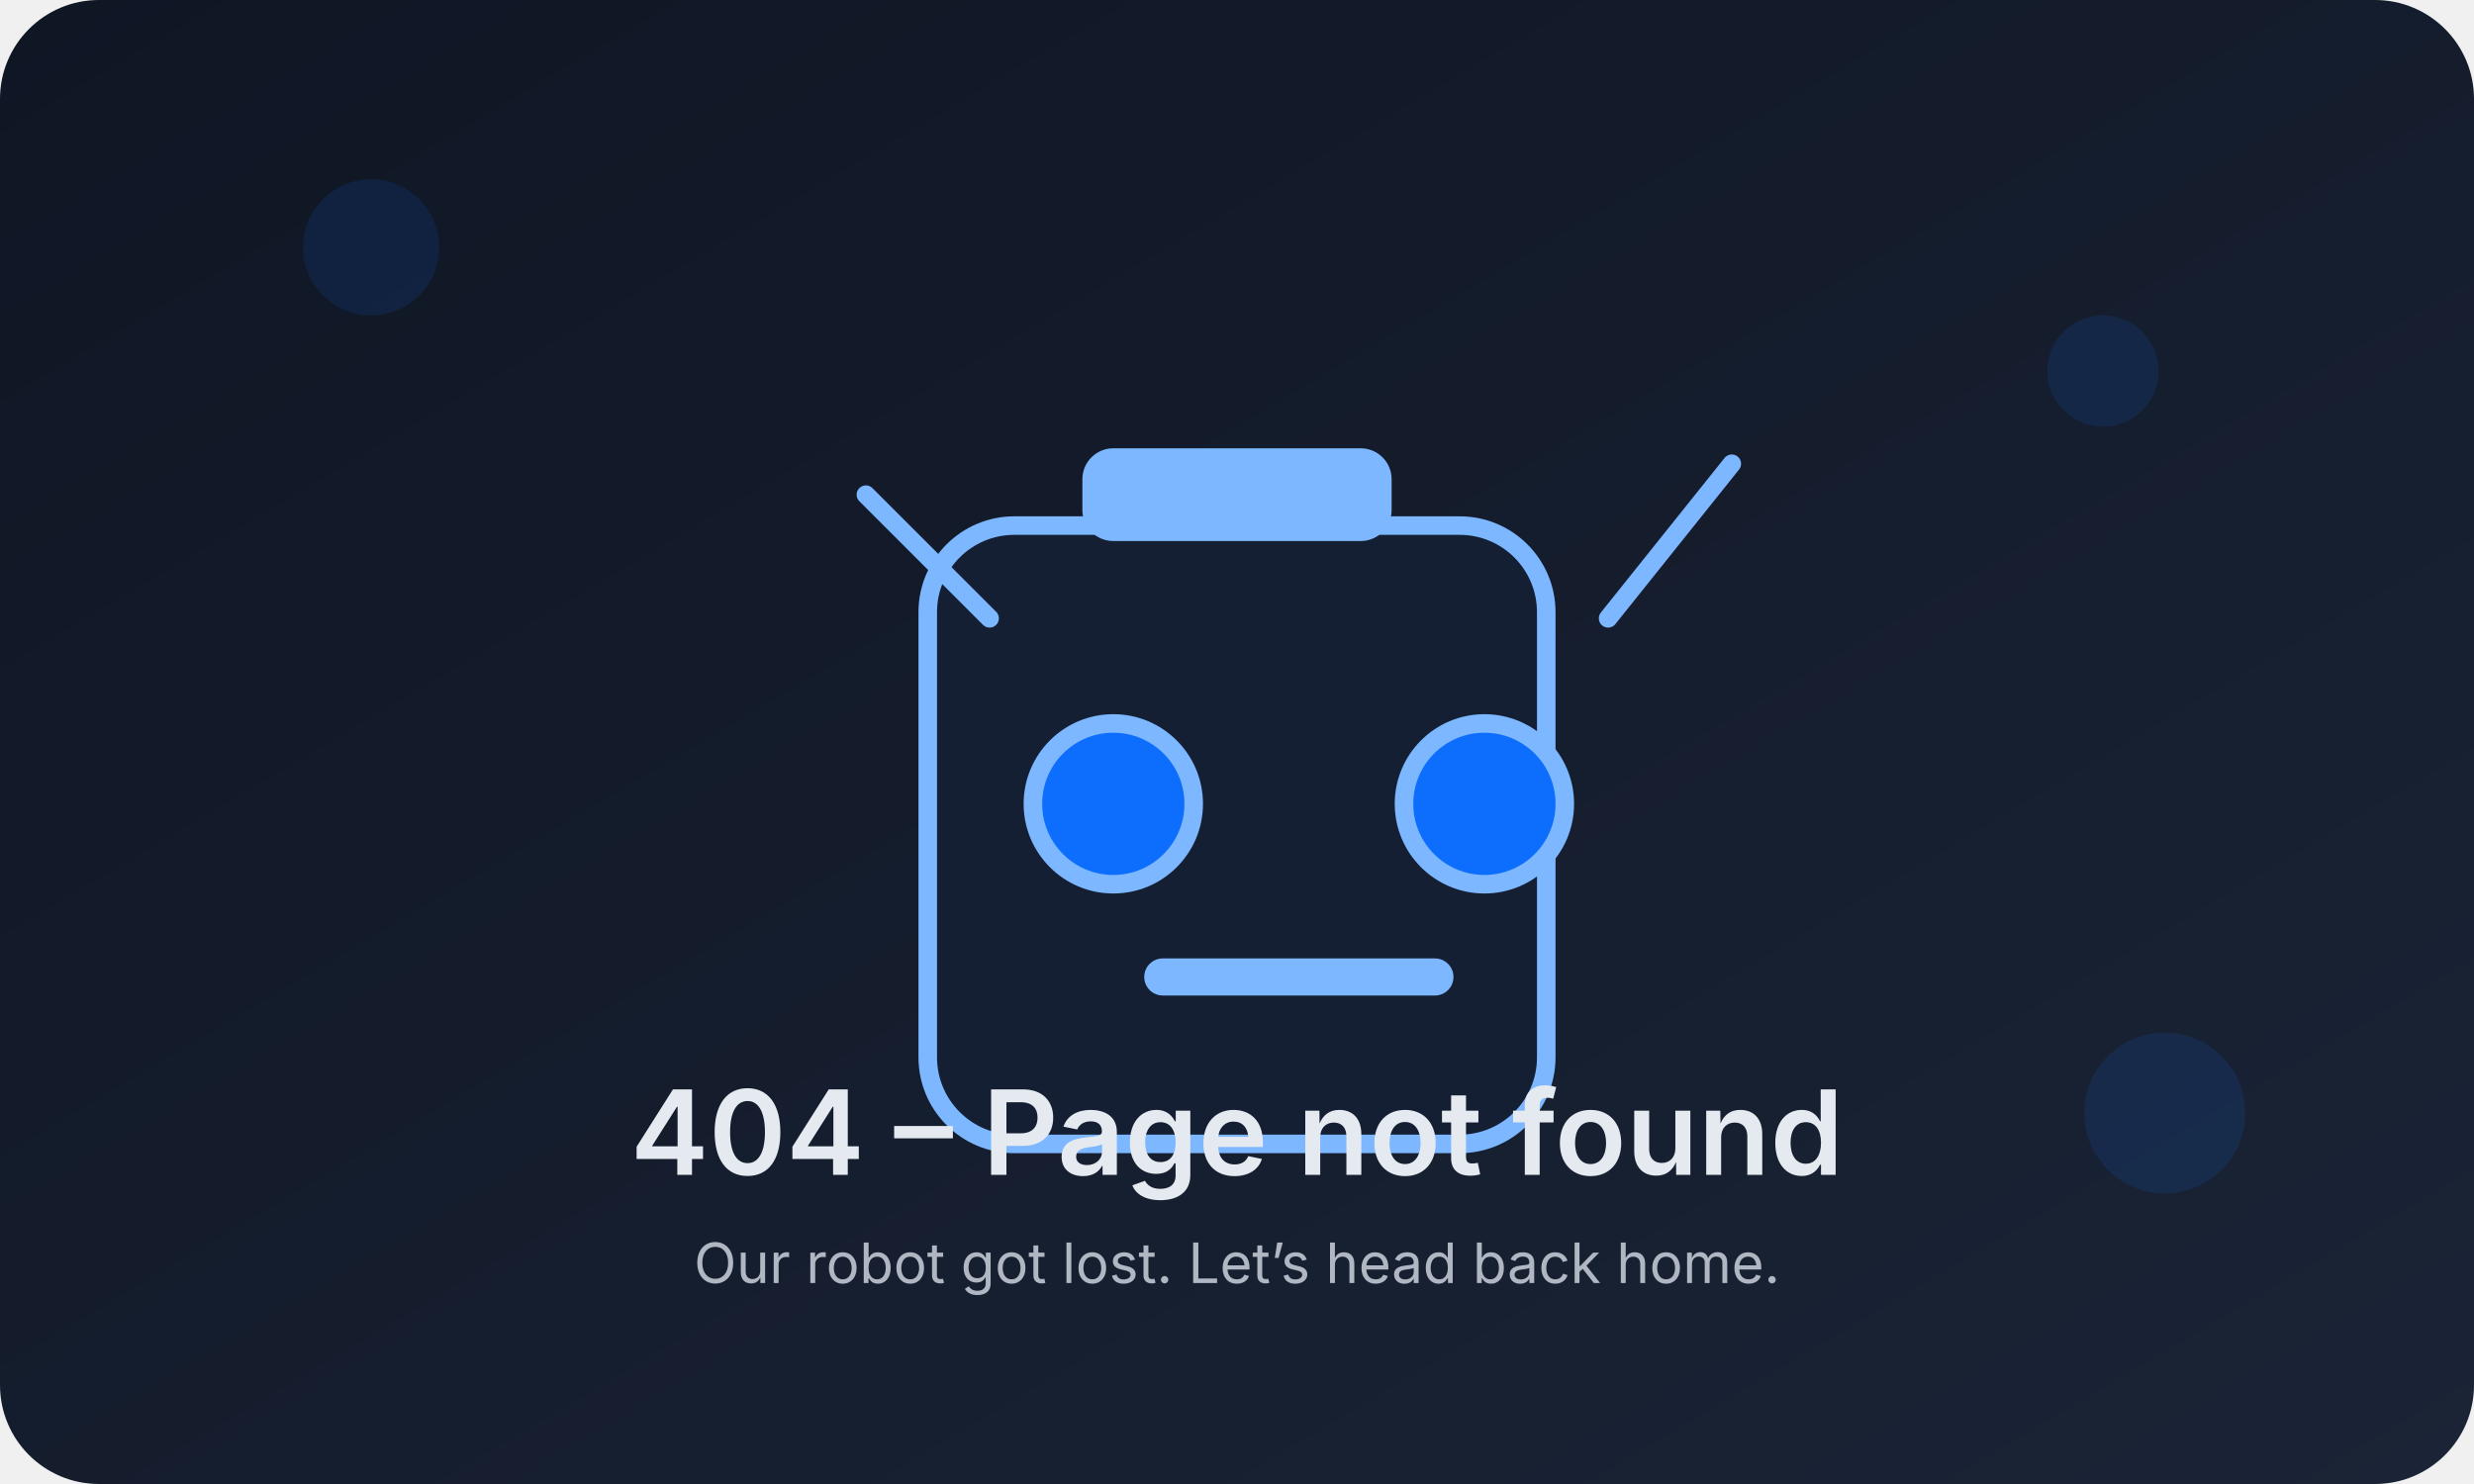
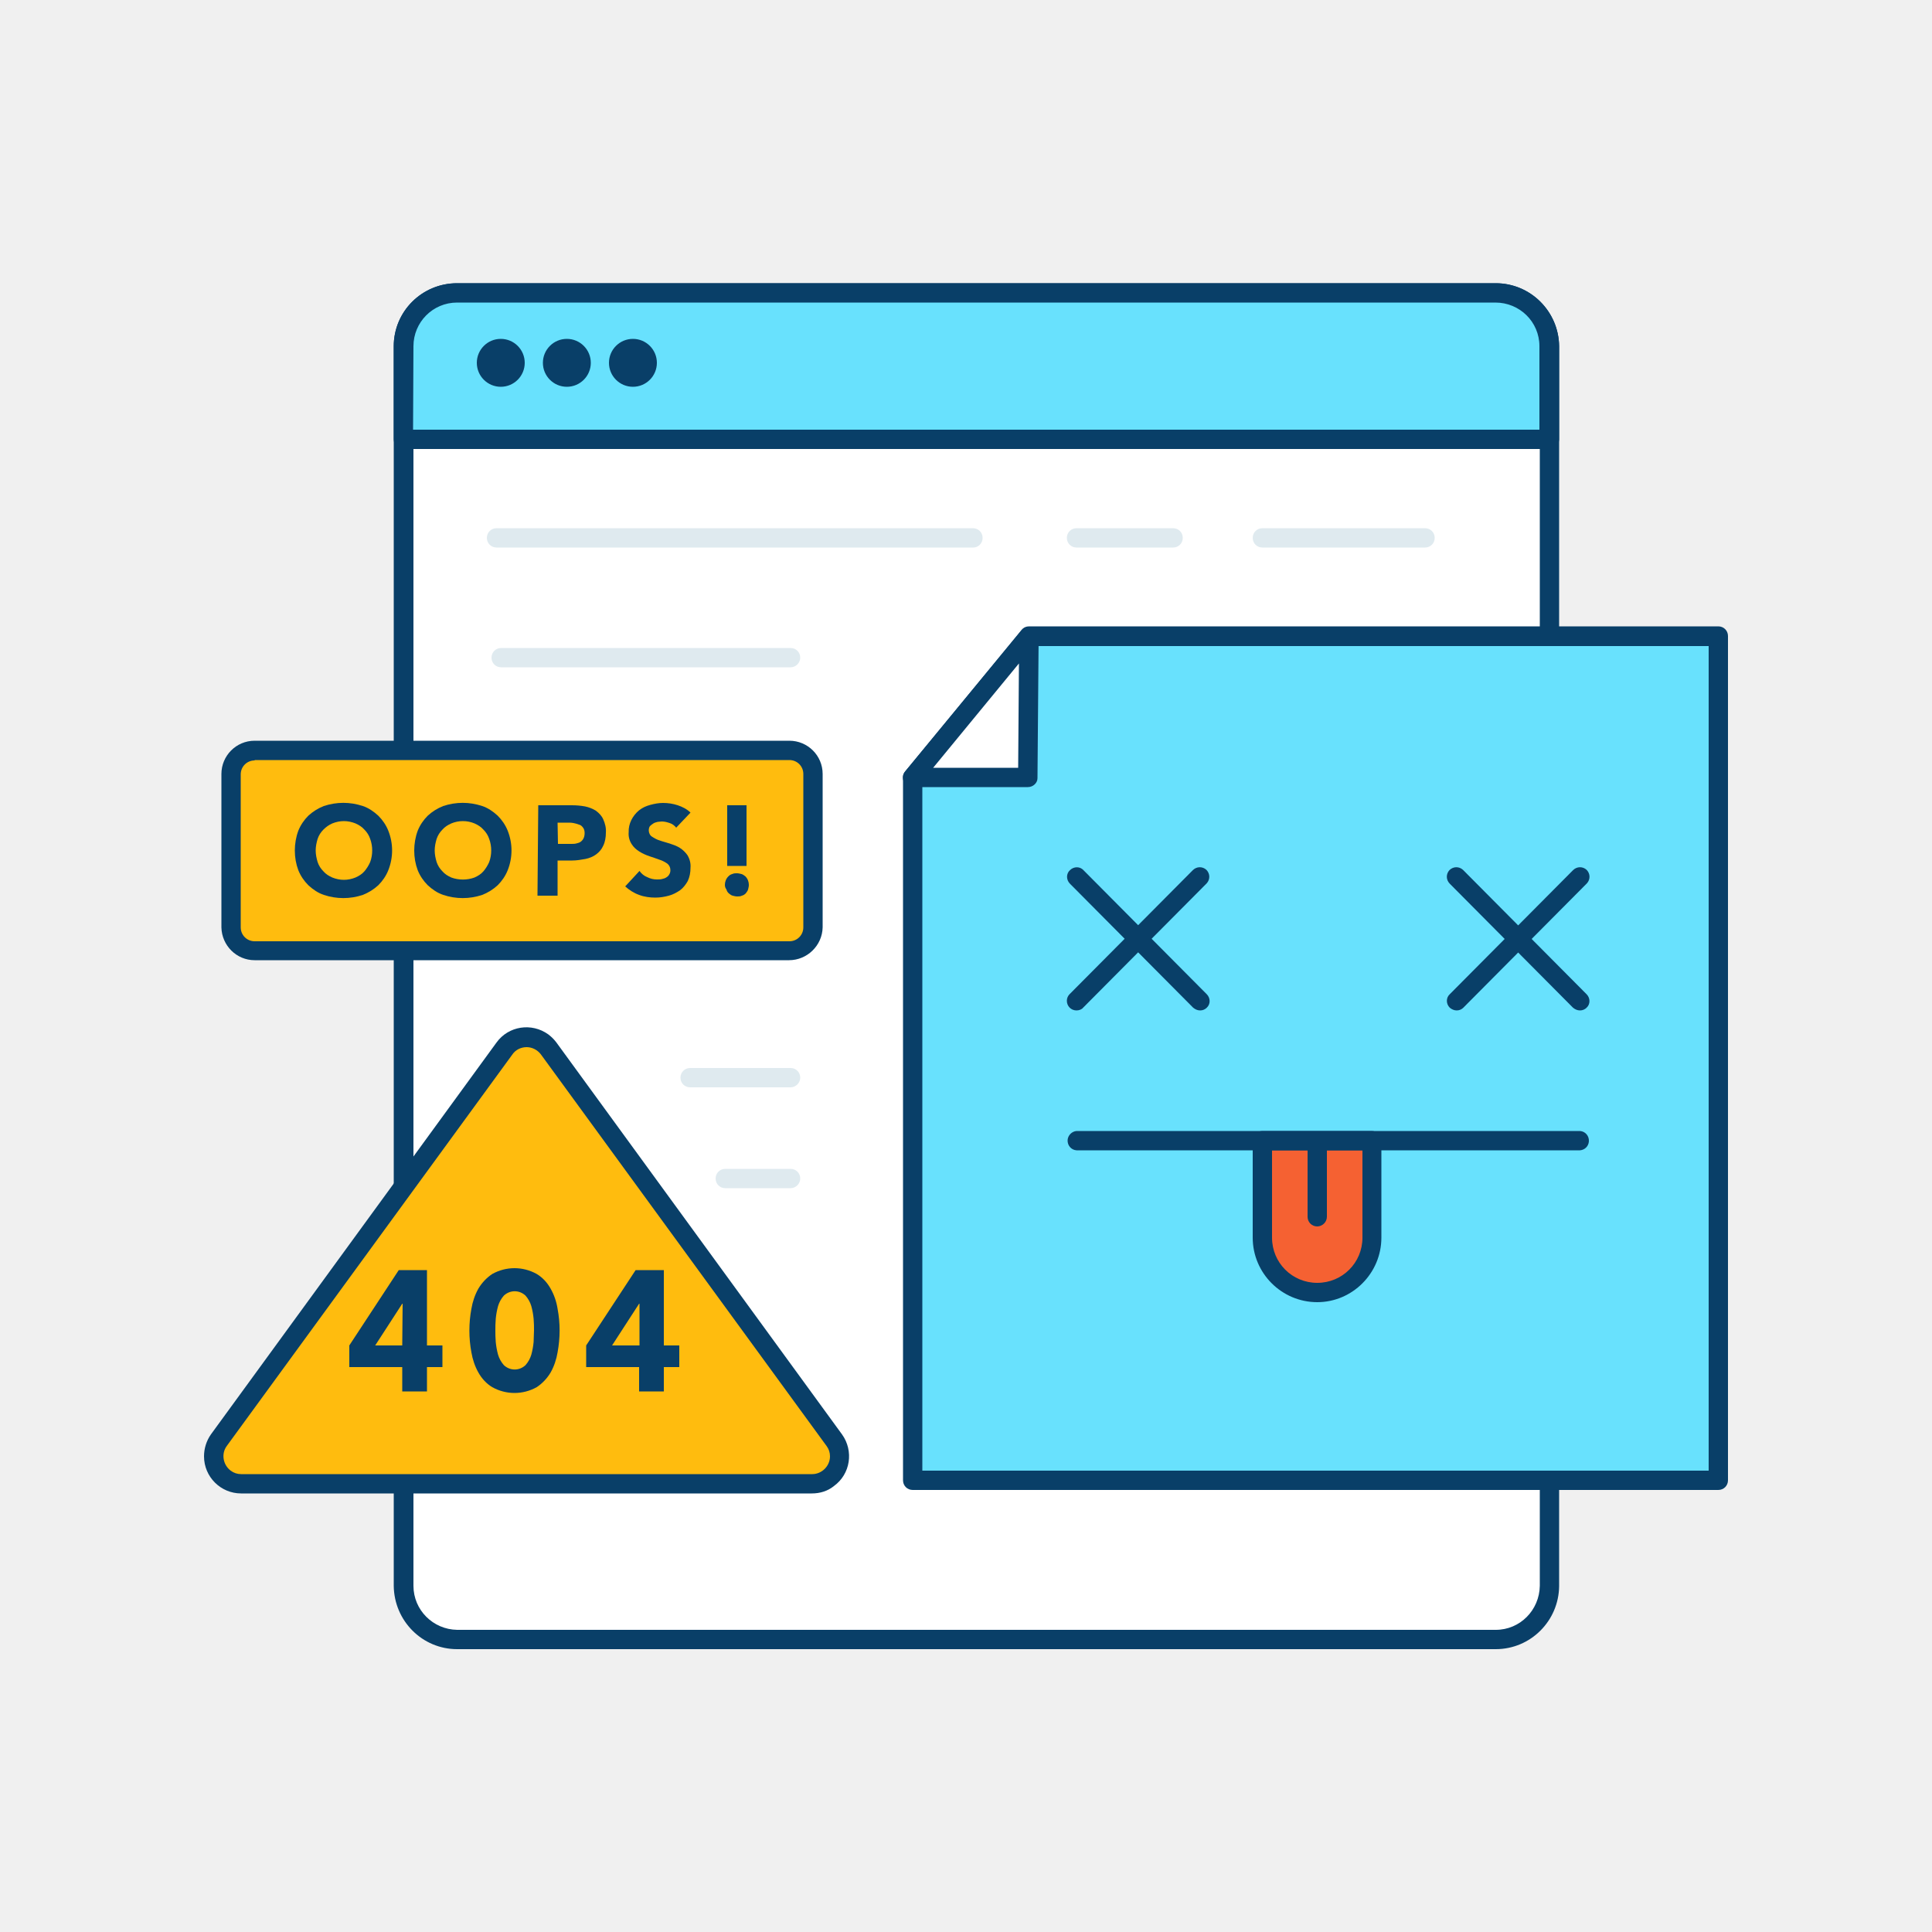
- <svg xmlns="http://www.w3.org/2000/svg" width="800" height="480" viewBox="0 0 800 480" fill="none" role="img" aria-label="Friendly robot illustration">
-   <defs>
-     <linearGradient id="bg4" x1="0" y1="0" x2="1" y2="1">
-       <stop offset="0%" stop-color="#0f1624" />
-       <stop offset="100%" stop-color="#1a2436" />
-     </linearGradient>
-   </defs>
-   <rect width="800" height="480" rx="32" fill="url(#bg4)" />
-   <g fill="#0d6efd" opacity="0.12">
-     <circle cx="120" cy="80" r="22" />
-     <circle cx="680" cy="120" r="18" />
-     <circle cx="700" cy="360" r="26" />
+ <svg xmlns="http://www.w3.org/2000/svg" version="1.1" id="Layer_1" x="0px" y="0px" viewBox="0 0 500 500" style="width: 215px;" xml:space="preserve" data-imageid="404-page-not-found-97" imageName="404 Page Not Found" class="illustrations_image">
+   <style type="text/css">
+ 	.st0_404-page-not-found-97{fill:#FFFFFF;}
+ 	.st1_404-page-not-found-97{fill:#093F68;}
+ 	.st2_404-page-not-found-97{fill:#68E1FD;}
+ 	.st3_404-page-not-found-97{fill:#DFEAEF;}
+ 	.st4_404-page-not-found-97{fill:#FFBC0E;}
+ 	.st5_404-page-not-found-97{fill:#F56132;}
+ </style>
+   <g id="screen_404-page-not-found-97">
+     <path class="st0_404-page-not-found-97" d="M117.1,75.7h271.1c7,0,12.7,5.7,12.7,12.7v323.2c0,7-5.7,12.7-12.7,12.7H117.1c-7,0-12.7-5.7-12.7-12.7V88.4   C104.4,81.4,110.1,75.7,117.1,75.7z" />
+     <path class="st1_404-page-not-found-97" d="M387.1,426.8H118.3c-9,0-16.3-7.3-16.4-16.4V89.6c0-9,7.3-16.3,16.4-16.3h268.8c9,0,16.3,7.3,16.4,16.3v320.9   C403.4,419.5,396.1,426.8,387.1,426.8z M118.3,78.2c-6.3,0-11.3,5.1-11.3,11.3v320.9c0,6.3,5.1,11.3,11.3,11.4h268.8   c6.3,0,11.3-5.1,11.4-11.4V89.6c0-6.3-5.1-11.3-11.4-11.3H118.3z" />
+     <path class="st2_404-page-not-found-97 targetColor" d="M118.6,75.7h268.1c7.8,0,14.2,6.4,14.2,14.2v0v23.8l0,0H104.4l0,0V89.9C104.4,82.1,110.8,75.7,118.6,75.7   L118.6,75.7z" style="fill: rgb(104, 225, 253);" />
+     <path class="st1_404-page-not-found-97" d="M400.9,116.2H104.4c-1.4,0-2.5-1.1-2.5-2.5c0,0,0,0,0,0V89.6c0-9,7.3-16.3,16.4-16.3h268.8   c9,0,16.3,7.3,16.4,16.3v24.2C403.4,115.1,402.3,116.3,400.9,116.2C400.9,116.3,400.9,116.3,400.9,116.2z M106.9,111.2h291.5V89.6   c0-6.3-5.1-11.3-11.4-11.3H118.3c-6.3,0-11.3,5.1-11.3,11.3L106.9,111.2z" />
+     <circle class="st1_404-page-not-found-97" cx="129.6" cy="93.9" r="6.2" />
+     <circle class="st1_404-page-not-found-97" cx="146.7" cy="93.9" r="6.2" />
+     <circle class="st1_404-page-not-found-97" cx="163.8" cy="93.9" r="6.2" />
+     <path class="st3_404-page-not-found-97" d="M251.9,141.7H128.5c-1.4,0-2.5-1.1-2.5-2.5s1.1-2.5,2.5-2.5h123.3c1.4,0,2.5,1.1,2.5,2.5   S253.2,141.7,251.9,141.7z" />
+     <path class="st3_404-page-not-found-97" d="M303.6,141.7h-25c-1.4,0-2.5-1.1-2.5-2.5s1.1-2.5,2.5-2.5h25c1.4,0,2.5,1.1,2.5,2.5S305,141.7,303.6,141.7z" />
+     <path class="st3_404-page-not-found-97" d="M204.6,172.7h-74.9c-1.4,0-2.5-1.1-2.5-2.5s1.1-2.5,2.5-2.5h74.9c1.4,0,2.5,1.1,2.5,2.5   S205.9,172.7,204.6,172.7z" />
+     <path class="st3_404-page-not-found-97" d="M204.6,281.4h-26c-1.4,0-2.5-1.1-2.5-2.5s1.1-2.5,2.5-2.5h26c1.4,0,2.5,1.1,2.5,2.5S205.9,281.4,204.6,281.4z" />
+     <path class="st3_404-page-not-found-97" d="M204.6,307.5h-16.9c-1.4,0-2.5-1.1-2.5-2.5s1.1-2.5,2.5-2.5h16.9c1.4,0,2.5,1.1,2.5,2.5   S205.9,307.5,204.6,307.5z" />
+     <path class="st3_404-page-not-found-97" d="M368.8,141.7h-42.1c-1.4,0-2.5-1.1-2.5-2.5s1.1-2.5,2.5-2.5h42.1c1.4,0,2.5,1.1,2.5,2.5   S370.2,141.7,368.8,141.7z" />
  </g>
-   <g transform="translate(260 130)">
-     <rect x="40" y="40" width="200" height="200" rx="28" fill="#141f33" stroke="#7cb7ff" stroke-width="6" />
-     <rect x="90" y="15" width="100" height="30" rx="10" fill="#7cb7ff" />
-     <circle cx="100" cy="130" r="26" fill="#0d6efd" stroke="#7cb7ff" stroke-width="6" />
-     <circle cx="220" cy="130" r="26" fill="#0d6efd" stroke="#7cb7ff" stroke-width="6" />
-     <rect x="110" y="180" width="100" height="12" rx="6" fill="#7cb7ff" />
-     <line x1="60" y1="70" x2="20" y2="30" stroke="#7cb7ff" stroke-width="6" stroke-linecap="round" />
-     <line x1="260" y1="70" x2="300" y2="20" stroke="#7cb7ff" stroke-width="6" stroke-linecap="round" />
+   <g id="speech-bubble_404-page-not-found-97">
+     <path class="st4_404-page-not-found-97" d="M62.2,194.3h145.7c1.3,0,2.4,1.1,2.4,2.4v46.9c0,1.3-1.1,2.4-2.4,2.4H62.2c-1.3,0-2.4-1.1-2.4-2.4v-46.9   C59.8,195.4,60.9,194.3,62.2,194.3z" />
+     <path class="st1_404-page-not-found-97" d="M204.2,248.5H65.9c-4.7,0-8.5-3.8-8.6-8.5v-39.7c0-4.7,3.8-8.6,8.6-8.6h138.4c4.7,0,8.6,3.8,8.6,8.6V240   C212.8,244.7,208.9,248.5,204.2,248.5z M65.9,196.8c-2,0-3.6,1.6-3.6,3.6V240c0,2,1.6,3.6,3.6,3.6h0h138.4c2,0,3.6-1.6,3.6-3.6v0   v-39.7c0-2-1.6-3.6-3.6-3.6H65.9z" />
+     <path class="st1_404-page-not-found-97" d="M76.3,220.1c0-1.7,0.3-3.5,0.9-5.1c0.6-1.5,1.5-2.8,2.6-3.9c1.2-1.1,2.5-1.9,4-2.5c3.3-1.1,6.8-1.1,10.1,0   c1.5,0.5,2.8,1.4,4,2.5c1.1,1.1,2,2.4,2.6,3.9c1.3,3.3,1.3,6.9,0,10.2c-0.6,1.5-1.5,2.8-2.6,3.9c-1.2,1.1-2.5,1.9-4,2.5   c-3.3,1.1-6.8,1.1-10.1,0c-1.5-0.5-2.8-1.4-4-2.5c-1.1-1.1-2-2.4-2.6-3.9C76.6,223.6,76.3,221.9,76.3,220.1z M81.7,220.1   c0,1,0.2,2,0.5,3c0.3,0.9,0.8,1.7,1.5,2.4c0.6,0.7,1.4,1.2,2.3,1.6c1,0.4,2,0.6,3,0.6c1,0,2-0.2,3-0.6c0.9-0.4,1.7-0.9,2.3-1.6   c0.6-0.7,1.1-1.5,1.5-2.4c0.7-1.9,0.7-4.1,0-6c-0.3-0.9-0.8-1.7-1.5-2.4c-0.6-0.7-1.4-1.2-2.3-1.6c-1-0.4-2-0.6-3-0.6   c-1,0-2,0.2-3,0.6c-0.9,0.4-1.6,0.9-2.3,1.6c-0.7,0.7-1.2,1.5-1.5,2.4C81.9,218.1,81.7,219.1,81.7,220.1z" />
+     <path class="st1_404-page-not-found-97" d="M107.2,220.1c0-1.7,0.3-3.5,0.9-5.1c0.6-1.5,1.5-2.8,2.6-3.9c1.2-1.1,2.5-1.9,4-2.5c3.3-1.1,6.8-1.1,10.1,0   c1.5,0.5,2.8,1.4,4,2.5c1.1,1.1,2,2.4,2.6,3.9c1.3,3.3,1.3,6.9,0,10.2c-0.6,1.5-1.5,2.8-2.6,3.9c-1.2,1.1-2.5,1.9-4,2.5   c-3.3,1.1-6.8,1.1-10.1,0c-1.5-0.5-2.8-1.4-4-2.5c-1.1-1.1-2-2.4-2.6-3.9C107.5,223.6,107.2,221.9,107.2,220.1z M112.5,220.1   c0,1,0.2,2,0.5,3c0.3,0.9,0.8,1.7,1.5,2.4c0.6,0.7,1.4,1.2,2.3,1.6c1.9,0.7,4.1,0.7,6,0c0.9-0.4,1.7-0.9,2.3-1.6   c0.6-0.7,1.1-1.5,1.5-2.4c0.7-1.9,0.7-4.1,0-6c-0.3-0.9-0.8-1.7-1.5-2.4c-0.6-0.7-1.4-1.2-2.3-1.6c-1.9-0.8-4.1-0.8-6,0   c-0.9,0.4-1.7,0.9-2.3,1.6c-0.7,0.7-1.2,1.5-1.5,2.4C112.7,218.1,112.5,219.1,112.5,220.1z" />
+     <path class="st1_404-page-not-found-97" d="M139.3,208.4h8.7c1.2,0,2.3,0.1,3.4,0.3c1,0.2,2,0.6,2.8,1.1c0.8,0.6,1.5,1.3,1.9,2.2c0.5,1.1,0.8,2.3,0.7,3.5   c0,1.2-0.2,2.4-0.7,3.4c-0.4,0.9-1,1.6-1.8,2.2c-0.8,0.6-1.8,1-2.8,1.2c-1.1,0.2-2.3,0.4-3.4,0.4h-3.8v9.1h-5.2L139.3,208.4z    M144.4,218.4h3.4c0.4,0,0.9,0,1.3-0.1c0.4-0.1,0.8-0.2,1.1-0.4c0.3-0.2,0.6-0.5,0.8-0.9c0.2-0.4,0.3-0.9,0.3-1.4   c0-0.5-0.1-1-0.4-1.4c-0.3-0.4-0.6-0.7-1.1-0.8c-0.5-0.2-0.9-0.3-1.4-0.4c-0.5-0.1-1-0.1-1.5-0.1h-2.6L144.4,218.4z" />
+     <path class="st1_404-page-not-found-97" d="M175,214.2c-0.4-0.5-1-1-1.7-1.2c-0.6-0.2-1.3-0.4-2-0.4c-0.4,0-0.8,0.1-1.1,0.1c-0.4,0.1-0.8,0.2-1.1,0.4   c-0.3,0.2-0.6,0.4-0.9,0.7c-0.2,0.3-0.3,0.7-0.3,1.1c0,0.6,0.3,1.3,0.8,1.6c0.6,0.4,1.3,0.8,2,1c0.8,0.3,1.7,0.5,2.6,0.8   c0.9,0.3,1.8,0.6,2.6,1.1c0.8,0.5,1.5,1.2,2,1.9c0.6,1,0.9,2.1,0.8,3.3c0,1.2-0.2,2.3-0.7,3.4c-0.5,0.9-1.2,1.8-2,2.4   c-0.9,0.6-1.8,1.1-2.9,1.4c-1.1,0.3-2.3,0.5-3.5,0.5c-1.4,0-2.9-0.2-4.2-0.7c-1.4-0.5-2.6-1.3-3.6-2.2l3.7-4c0.5,0.7,1.2,1.3,2,1.6   c0.8,0.4,1.6,0.6,2.5,0.6c0.4,0,0.9,0,1.3-0.1c0.4-0.1,0.8-0.2,1.1-0.4c0.3-0.2,0.6-0.4,0.8-0.8c0.2-0.3,0.3-0.7,0.3-1.1   c0-0.7-0.3-1.3-0.8-1.7c-0.6-0.4-1.3-0.8-2-1c-0.8-0.3-1.7-0.6-2.6-0.9c-0.9-0.3-1.8-0.7-2.6-1.2c-0.8-0.5-1.5-1.1-2-1.9   c-0.6-0.9-0.9-2-0.8-3.1c-0.1-2.2,1-4.3,2.7-5.7c0.9-0.7,1.8-1.1,2.9-1.4c1.1-0.3,2.2-0.5,3.3-0.5c1.3,0,2.6,0.2,3.8,0.6   c1.2,0.4,2.4,1,3.3,1.9L175,214.2z" />
+     <path class="st1_404-page-not-found-97" d="M187.6,229c0-0.8,0.3-1.6,0.9-2.2c0.3-0.3,0.6-0.5,1-0.6c0.4-0.2,0.8-0.2,1.2-0.2c0.4,0,0.8,0.1,1.2,0.2   c0.4,0.1,0.7,0.4,1,0.6c0.6,0.6,0.9,1.4,0.9,2.2c0,0.4-0.1,0.8-0.2,1.2c-0.1,0.4-0.4,0.7-0.6,1c-0.3,0.3-0.6,0.5-1,0.6   c-0.4,0.2-0.8,0.2-1.2,0.2c-0.4,0-0.8-0.1-1.2-0.2c-0.4-0.1-0.7-0.4-1-0.6c-0.3-0.3-0.5-0.6-0.6-1   C187.7,229.8,187.6,229.4,187.6,229z M193.2,224.1h-5v-15.7h5V224.1z" />
  </g>
-   <text x="400" y="380" text-anchor="middle" fill="#e5e9f0" font-size="38" font-family="'Inter', 'Segoe UI', system-ui, sans-serif" font-weight="600">404 – Page not found</text>
-   <text x="400" y="415" text-anchor="middle" fill="#b0b7c3" font-size="18" font-family="'Inter', 'Segoe UI', system-ui, sans-serif">Our robot got lost. Let’s head back home.</text>
+   <g id="_404_404-page-not-found-97">
+     <path class="st4_404-page-not-found-97" d="M210.1,384H62.4c-3.9,0-7.1-3.2-7.1-7.1c0-1.5,0.5-2.9,1.4-4.2l73.9-101.4c2.3-3.2,6.7-3.9,9.9-1.5   c0.6,0.4,1.1,1,1.5,1.5l73.9,101.4c2.3,3.2,1.6,7.6-1.6,9.9C213.1,383.5,211.6,384,210.1,384z" />
+     <path class="st1_404-page-not-found-97" d="M210.1,386.5H62.4c-5.3,0-9.6-4.3-9.6-9.6c0-2,0.6-4,1.8-5.7l73.9-101.4c3.1-4.3,9.1-5.2,13.4-2.1   c0.8,0.6,1.5,1.3,2.1,2.1l73.9,101.4c3.1,4.3,2.2,10.3-2.1,13.4C214.2,385.9,212.2,386.5,210.1,386.5L210.1,386.5z M136.3,271   c-1.5,0-2.9,0.7-3.7,1.9L58.7,374.2c-1.5,2-1,4.9,1,6.4c0.8,0.6,1.7,0.9,2.7,0.9h147.8c2.5,0,4.6-2.1,4.6-4.6c0-1-0.3-1.9-0.9-2.7   L140,272.9C139.1,271.7,137.7,271,136.3,271z" />
+     <path class="st1_404-page-not-found-97" d="M110.5,328.7h-7.3l-12.8,19.5v5.6h13.7v6.3h6.4v-6.3h4v-5.6h-4L110.5,328.7z M104.1,348.2h-7l7-10.8h0.1   L104.1,348.2z M142.5,333.5c-0.9-1.6-2.1-2.9-3.6-3.8c-3.6-2-7.9-2-11.5,0c-1.5,1-2.7,2.3-3.6,3.8c-0.9,1.6-1.5,3.4-1.8,5.2   c-0.7,3.7-0.7,7.6,0,11.3c0.3,1.8,0.9,3.6,1.8,5.2c0.9,1.6,2.1,2.9,3.6,3.8c3.6,2,7.9,2,11.5,0c1.5-1,2.7-2.3,3.6-3.8   c0.9-1.6,1.5-3.4,1.8-5.2c0.7-3.8,0.7-7.6,0-11.3C144,336.8,143.4,335.1,142.5,333.5L142.5,333.5z M138.1,347.3   c-0.1,1.1-0.3,2.2-0.6,3.3c-0.3,1-0.8,1.9-1.5,2.7c-1.6,1.5-4,1.5-5.6,0c-0.7-0.8-1.2-1.7-1.5-2.7c-0.3-1.1-0.5-2.2-0.6-3.3   c-0.1-1.1-0.1-2.1-0.1-3s0-1.8,0.1-3c0.1-1.1,0.3-2.2,0.6-3.3c0.3-1,0.8-1.9,1.5-2.7c1.6-1.5,4-1.5,5.6,0c0.7,0.8,1.2,1.7,1.5,2.7   c0.3,1.1,0.5,2.2,0.6,3.3c0.1,1.1,0.1,2.1,0.1,3S138.1,346.2,138.1,347.3L138.1,347.3z M171.8,348.2v-19.5h-7.3l-12.8,19.5v5.6   h13.7v6.3h6.4v-6.3h4v-5.6L171.8,348.2z M165.5,348.2h-7.1l7-10.8h0.1L165.5,348.2z" />
+   </g>
+   <g id="file_404-page-not-found-97">
+     <polygon class="st2_404-page-not-found-97 targetColor" points="444.7,383.1 236.2,383.1 236.2,201.2 266.3,164.7 444.7,164.7 &#09;" style="fill: rgb(104, 225, 253);" />
+     <path class="st1_404-page-not-found-97" d="M444.7,385.6H236.2c-1.4,0-2.5-1.1-2.5-2.5c0,0,0,0,0,0V201.2c0-0.6,0.2-1.1,0.6-1.6l30.1-36.6   c0.5-0.6,1.2-0.9,1.9-0.9h178.4c1.4,0,2.5,1.1,2.5,2.5c0,0,0,0,0,0v218.5C447.2,384.5,446.1,385.6,444.7,385.6   C444.7,385.7,444.7,385.7,444.7,385.6z M238.7,380.6h203.5V167.2H267.5l-28.8,34.9L238.7,380.6z" />
+     <path class="st1_404-page-not-found-97" d="M278.6,261.5c-1.4,0-2.5-1.1-2.5-2.5c0-0.7,0.3-1.3,0.7-1.7l31.9-32.1c1-1,2.5-1,3.5-0.1c1,1,1,2.5,0.1,3.5   c0,0,0,0-0.1,0.1l-31.9,32.1C280,261.2,279.3,261.5,278.6,261.5z" />
+     <path class="st1_404-page-not-found-97" d="M310.6,261.5c-0.7,0-1.3-0.3-1.8-0.7l-31.9-32.1c-1-1-1-2.6,0-3.5c1-1,2.6-1,3.5,0l31.9,32.1c1,1,1,2.6,0,3.5   c0,0,0,0,0,0C311.9,261.2,311.3,261.5,310.6,261.5z" />
+     <path class="st1_404-page-not-found-97" d="M377,261.5c-0.7,0-1.3-0.3-1.8-0.7c-1-1-1-2.6,0-3.5c0,0,0,0,0,0l31.9-32.1c1-1,2.5-1,3.5-0.1   c1,1,1,2.5,0.1,3.5c0,0,0,0-0.1,0.1l-31.9,32.1C378.3,261.2,377.7,261.5,377,261.5z" />
+     <path class="st1_404-page-not-found-97" d="M408.9,261.5c-0.7,0-1.3-0.3-1.8-0.7l-31.9-32.1c-1-1-1-2.5-0.1-3.5c1-1,2.5-1,3.5-0.1c0,0,0,0,0.1,0.1   l31.9,32.1c1,1,1,2.6,0,3.5c0,0,0,0,0,0C410.2,261.2,409.6,261.5,408.9,261.5z" />
+     <path class="st5_404-page-not-found-97" d="M326.7,295.2H355l0,0v27c0,6.8-5.5,12.3-12.3,12.3H339c-6.8,0-12.3-5.5-12.3-12.3L326.7,295.2L326.7,295.2z" />
+     <path class="st1_404-page-not-found-97" d="M340.9,337c-9.2,0-16.7-7.5-16.7-16.7v-25.1c0-1.4,1.1-2.5,2.5-2.5c0,0,0,0,0,0H355c1.4,0,2.5,1.1,2.5,2.5   v25.1C357.5,329.5,350,337,340.9,337z M329.2,297.7v22.6c0,6.5,5.2,11.7,11.7,11.7c6.5,0,11.7-5.2,11.7-11.7l0,0v-22.6H329.2z" />
+     <path class="st1_404-page-not-found-97" d="M340.9,317.4c-1.4,0-2.5-1.1-2.5-2.5v-19.6c0-1.4,1.1-2.5,2.5-2.5s2.5,1.1,2.5,2.5v19.6   C343.4,316.3,342.2,317.4,340.9,317.4z" />
+     <path class="st1_404-page-not-found-97" d="M408.9,297.7H278.6c-1.4-0.1-2.4-1.3-2.3-2.7c0.1-1.2,1.1-2.2,2.3-2.3h130.3c1.4,0.1,2.4,1.3,2.3,2.7   C411.1,296.7,410.1,297.6,408.9,297.7z" />
+     <polygon class="st0_404-page-not-found-97" points="236.2,201.2 266,201.2 266.3,164.7 &#09;" />
+     <path class="st1_404-page-not-found-97" d="M266,203.7h-29.8c-1,0-1.9-0.6-2.3-1.4c-0.4-0.9-0.3-1.9,0.3-2.6l30.2-36.6c0.9-1.1,2.5-1.2,3.5-0.3   c0.6,0.5,0.9,1.2,0.9,2l-0.3,36.6C268.5,202.6,267.4,203.7,266,203.7z M241.5,198.7h22l0.2-27L241.5,198.7z" />
+   </g>
</svg>
